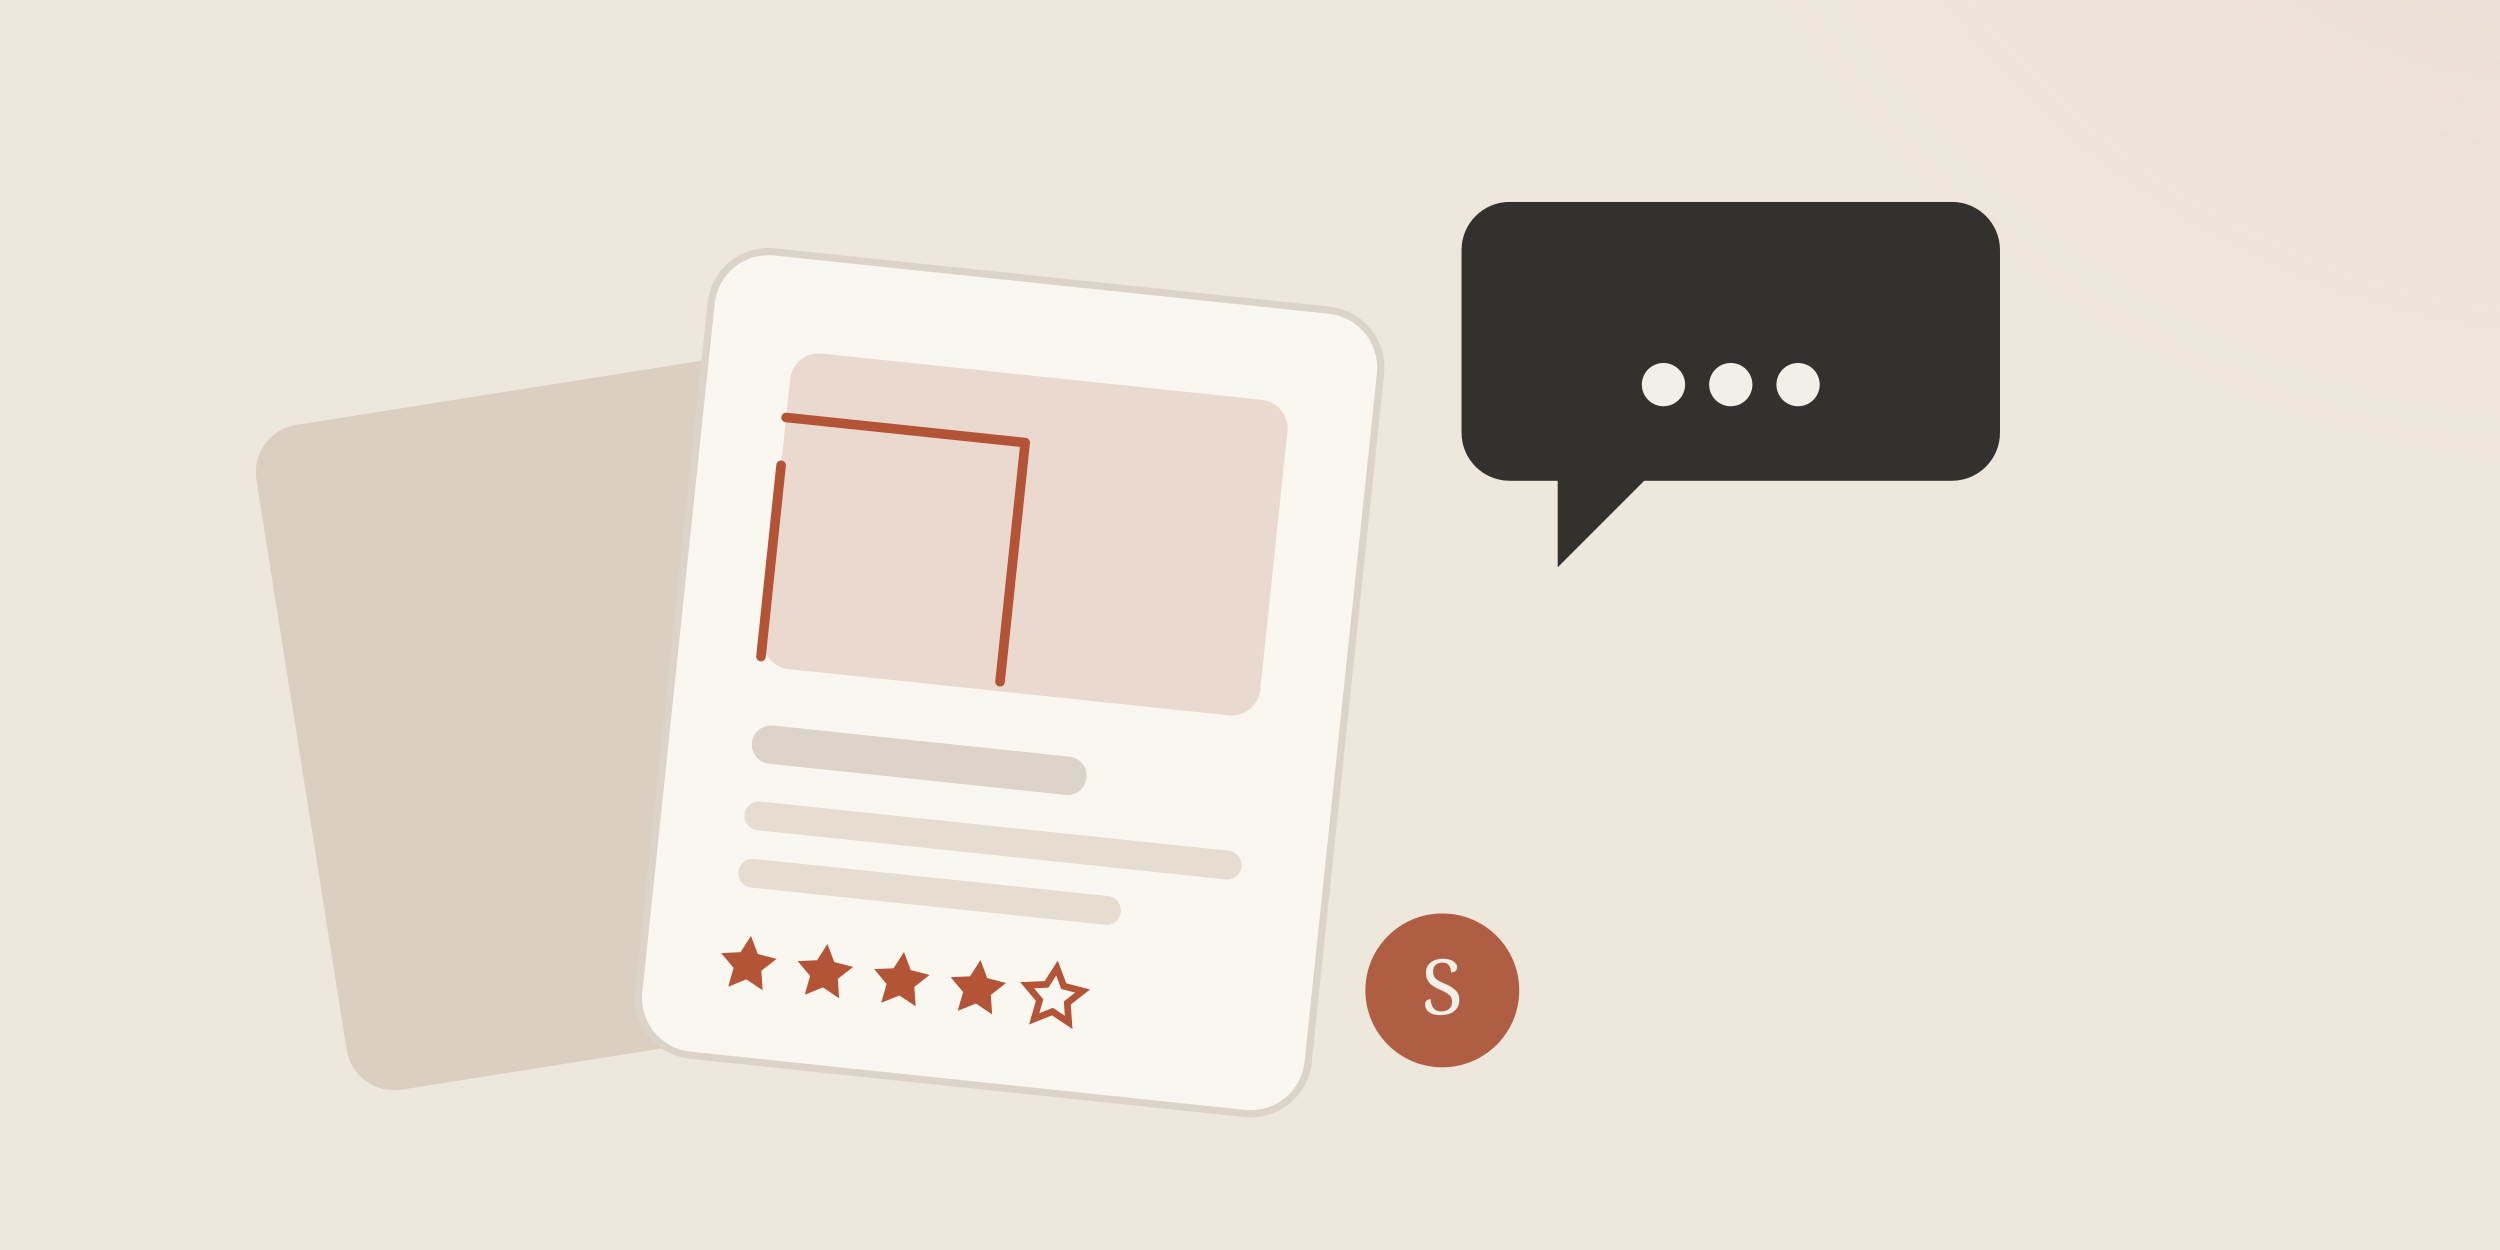
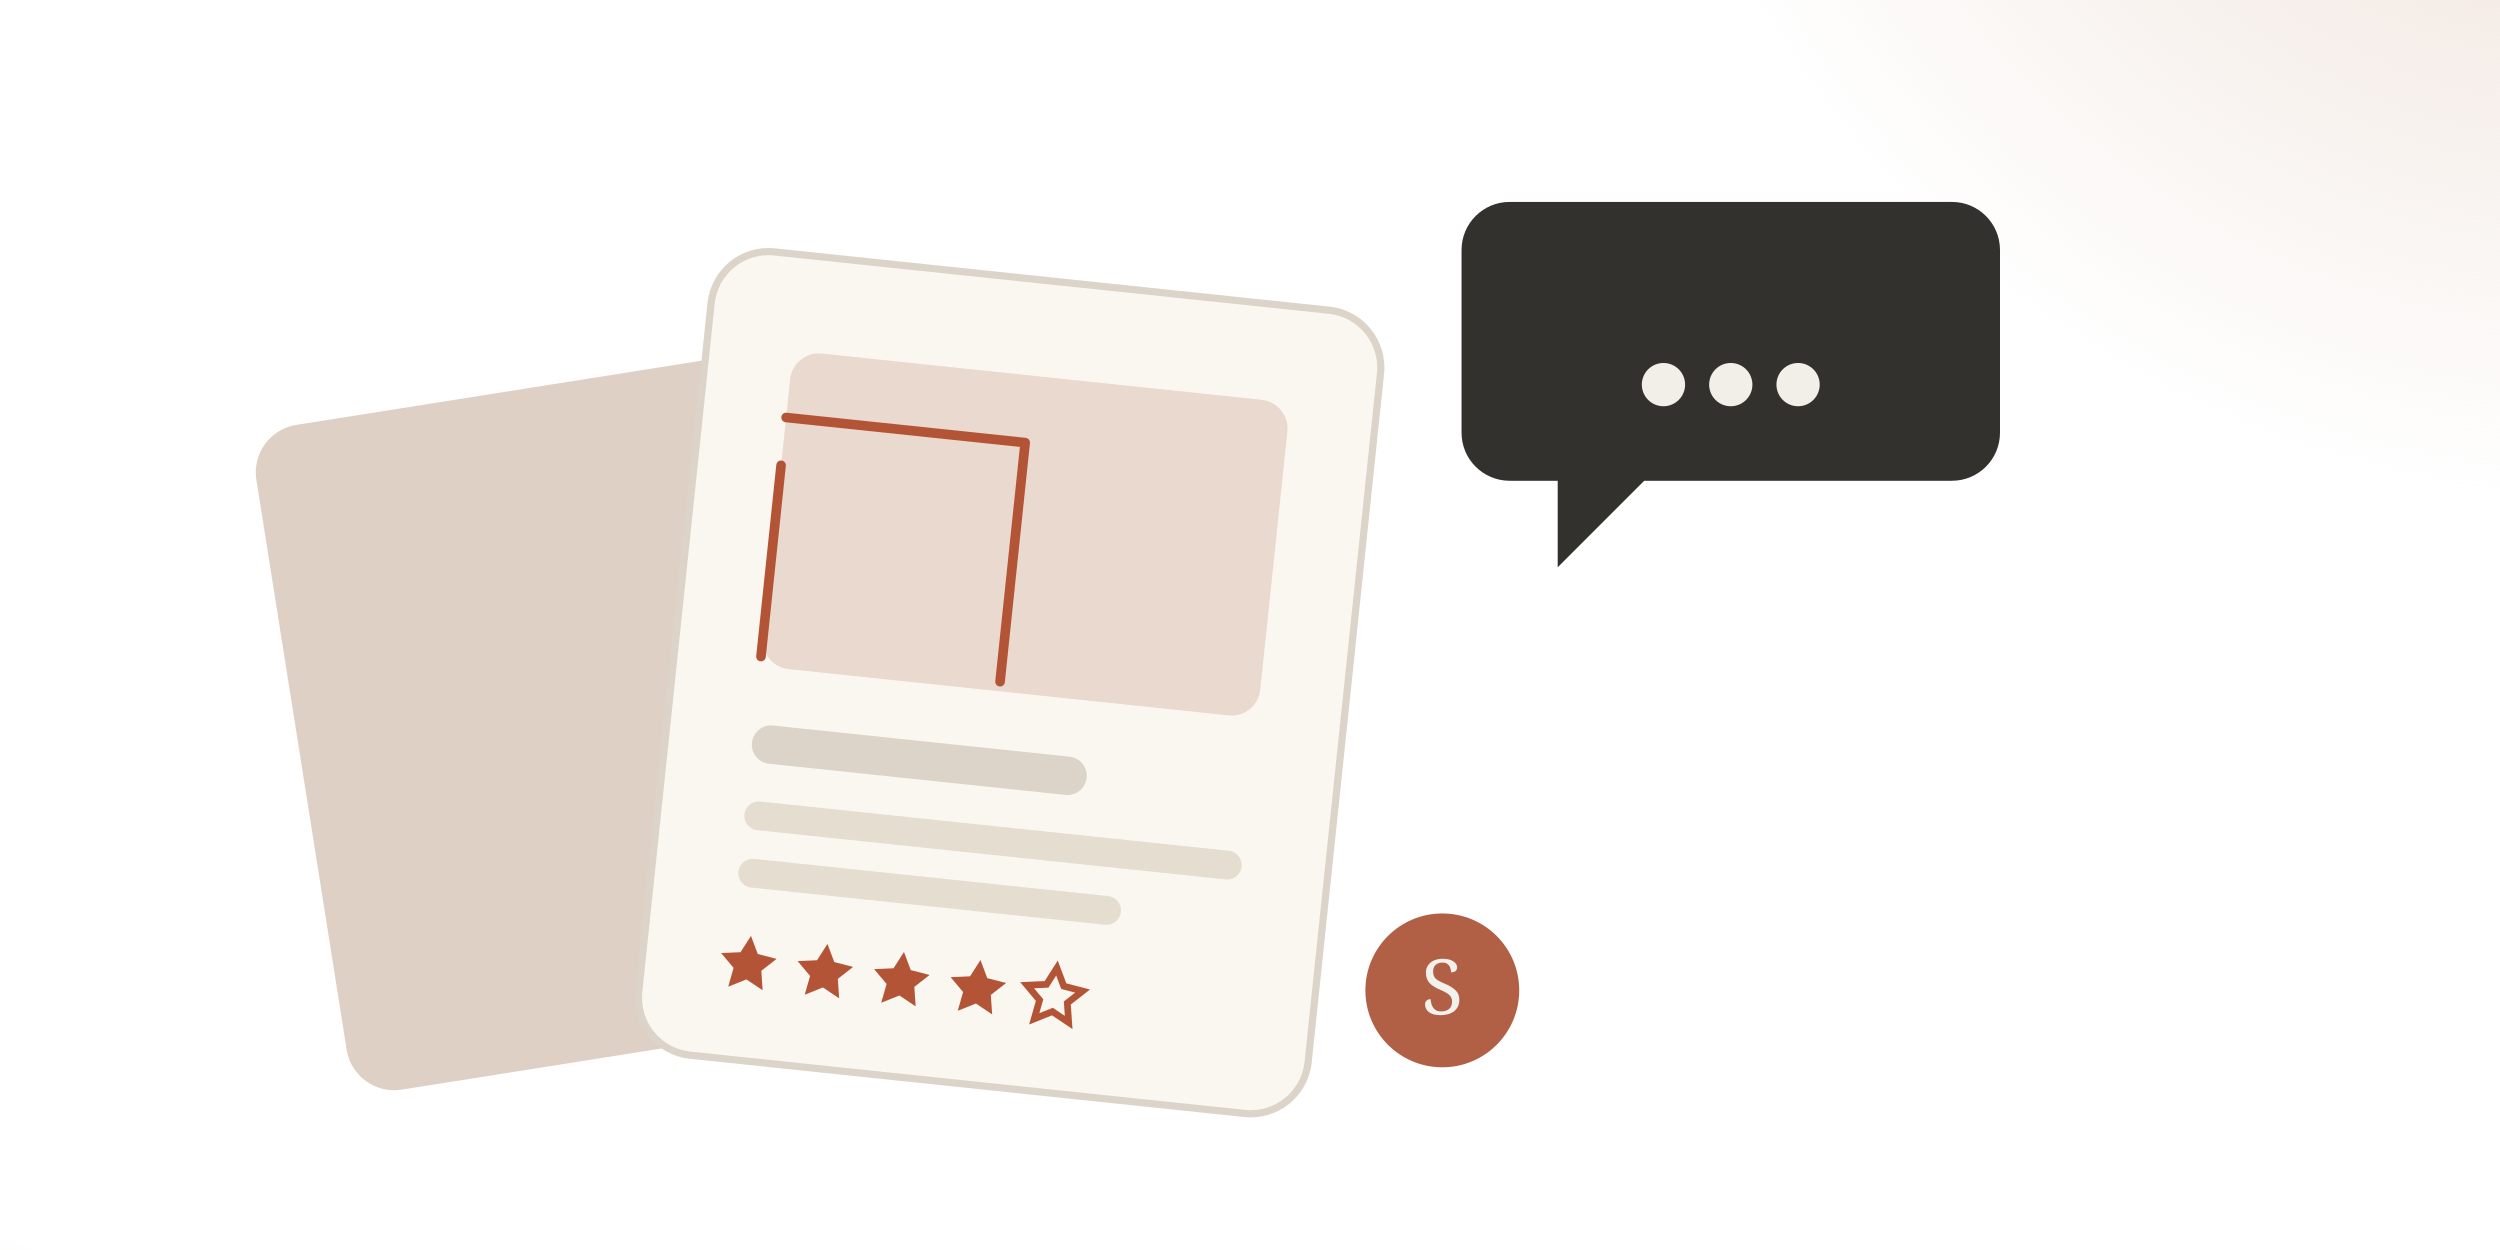
<svg xmlns="http://www.w3.org/2000/svg" viewBox="0 0 520 260">
  <defs>
    <radialGradient id="pcGlowA" cx="80%" cy="15%" r="55%">
      <stop offset="0%" stop-color="#ead9cf" stop-opacity="1" />
      <stop offset="100%" stop-color="#ead9cf" stop-opacity="0" />
    </radialGradient>
    <radialGradient id="pcGlowB" cx="12%" cy="95%" r="50%">
      <stop offset="0%" stop-color="#b35437" stop-opacity="0.3" />
      <stop offset="100%" stop-color="#b35437" stop-opacity="0" />
    </radialGradient>
  </defs>
-   <rect width="520" height="260" fill="#eee7dc" />
  <circle cx="430" cy="30" r="190" fill="url(#pcGlowA)" />
  <circle cx="60" cy="260" r="150" fill="url(#pcGlowB)" />
  <g transform="translate(120,150) rotate(-9)">
    <rect x="-58" y="-70" width="116" height="140" rx="10" fill="#dccbbf" opacity="0.9" />
  </g>
  <g transform="translate(210,142) rotate(6)">
    <rect x="-70" y="-84" width="140" height="168" rx="12" fill="#faf7f1" stroke="#dcd4c8" stroke-width="1.5" />
    <rect x="-52" y="-64" width="104" height="66" rx="6" fill="#ead9cf" />
    <path d="M-52 -50 h50 M-52 -40 v40 M-2 -50 v50" stroke="#b35437" stroke-width="2" fill="none" stroke-linecap="round" />
    <rect x="-52" y="14" width="70" height="8" rx="4" fill="#dcd4c8" />
    <rect x="-52" y="30" width="104" height="6" rx="3" fill="#e5ddd0" />
    <rect x="-52" y="42" width="80" height="6" rx="3" fill="#e5ddd0" />
    <g transform="translate(-52,58)" fill="#b35437">
      <path d="M4 0 L5.8 3.6 L9.8 4.2 L6.9 7 L7.6 11 L4 9.1 L0.4 11 L1.1 7 L-1.8 4.2 L2.2 3.6 Z" />
      <path d="M20 0 L21.8 3.6 L25.8 4.2 L22.9 7 L23.6 11 L20 9.1 L16.4 11 L17.1 7 L14.2 4.2 L18.2 3.6 Z" />
      <path d="M36 0 L37.8 3.6 L41.8 4.2 L38.9 7 L39.6 11 L36 9.1 L32.4 11 L33.1 7 L30.2 4.2 L34.2 3.6 Z" />
      <path d="M52 0 L53.8 3.6 L57.8 4.2 L54.9 7 L55.6 11 L52 9.1 L48.4 11 L49.1 7 L46.2 4.2 L50.2 3.6 Z" />
      <path d="M68 0 L69.8 3.6 L73.8 4.2 L70.9 7 L71.6 11 L68 9.1 L64.4 11 L65.1 7 L62.2 4.2 L66.2 3.6 Z" fill="none" stroke="#b35437" stroke-width="1.4" />
    </g>
  </g>
  <g transform="translate(360,72)">
    <path d="M-46 -30 h92 a10 10 0 0 1 10 10 v38 a10 10 0 0 1 -10 10 h-64 l-18 18 v-18 h-10 a10 10 0 0 1 -10 -10 v-38 a10 10 0 0 1 10 -10 Z" fill="#33312e" />
    <circle cx="-14" cy="8" r="4.5" fill="#f2efe9" />
    <circle cx="0" cy="8" r="4.5" fill="#f2efe9" />
    <circle cx="14" cy="8" r="4.5" fill="#f2efe9" />
  </g>
  <g transform="translate(300,206)" opacity="0.9">
    <circle r="16" fill="#a94f32" />
    <text x="0" y="5" text-anchor="middle" font-family="Georgia, serif" font-size="16" fill="#f2efe9">S</text>
  </g>
</svg>
